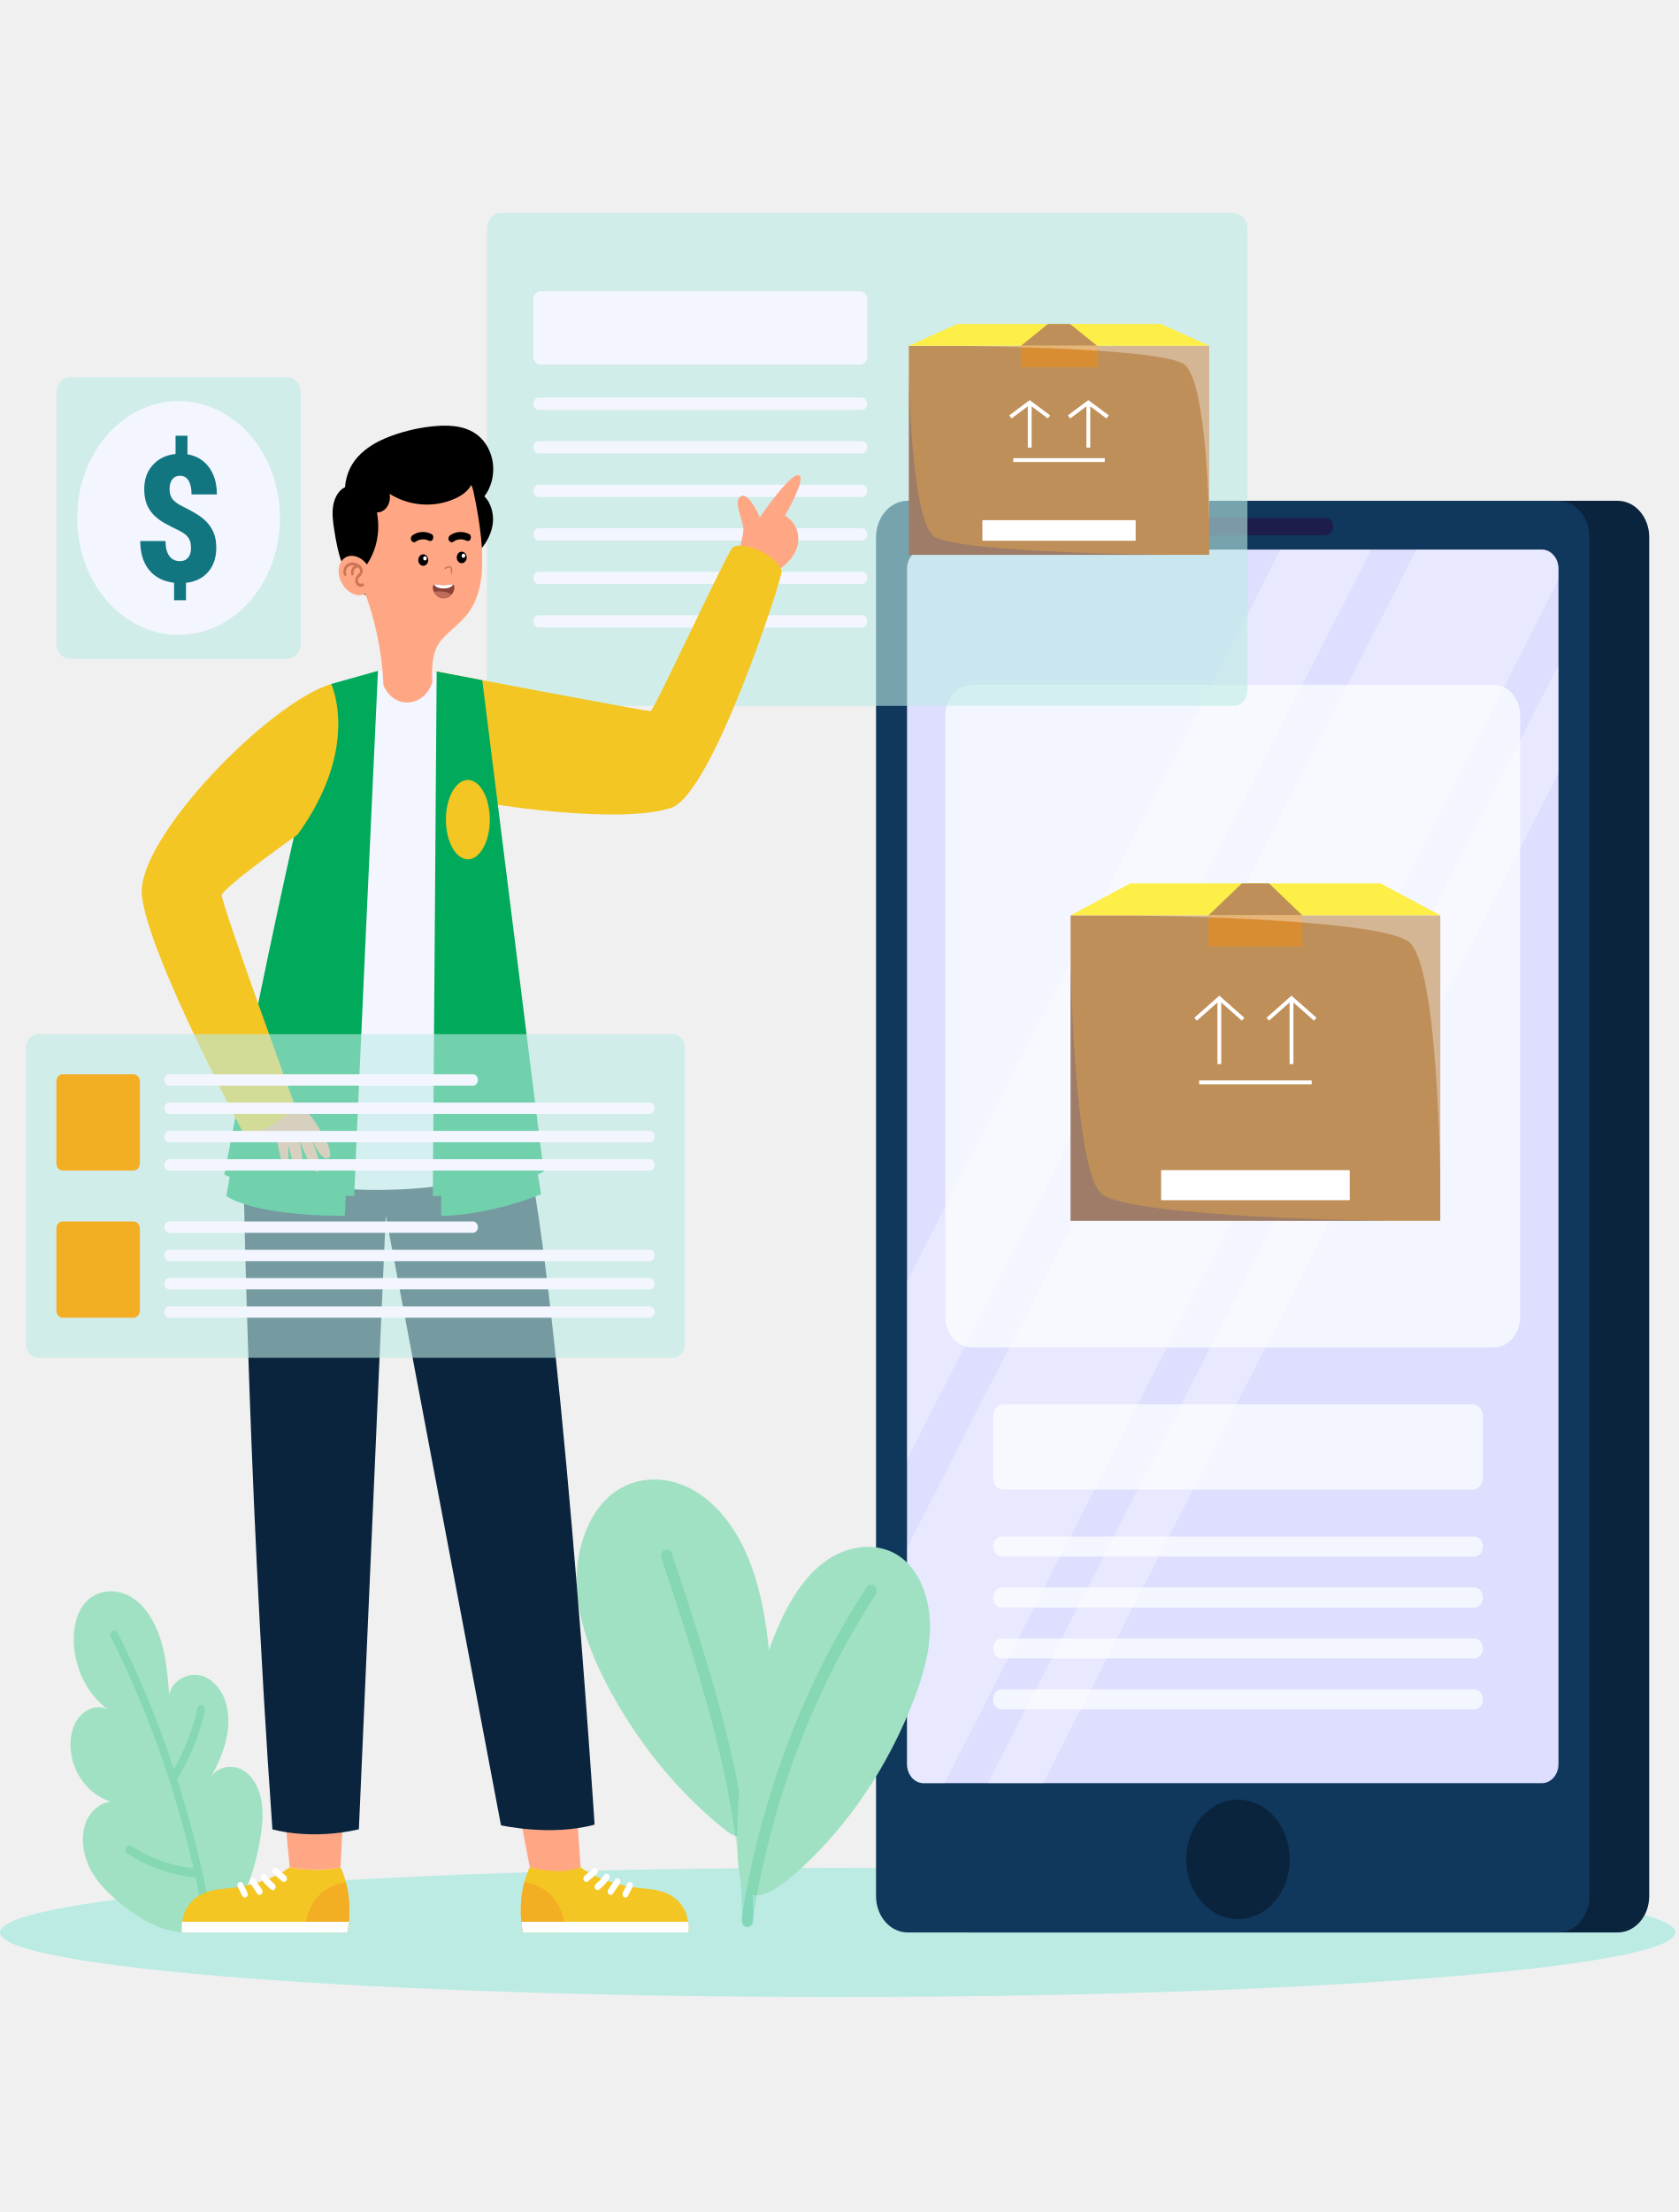
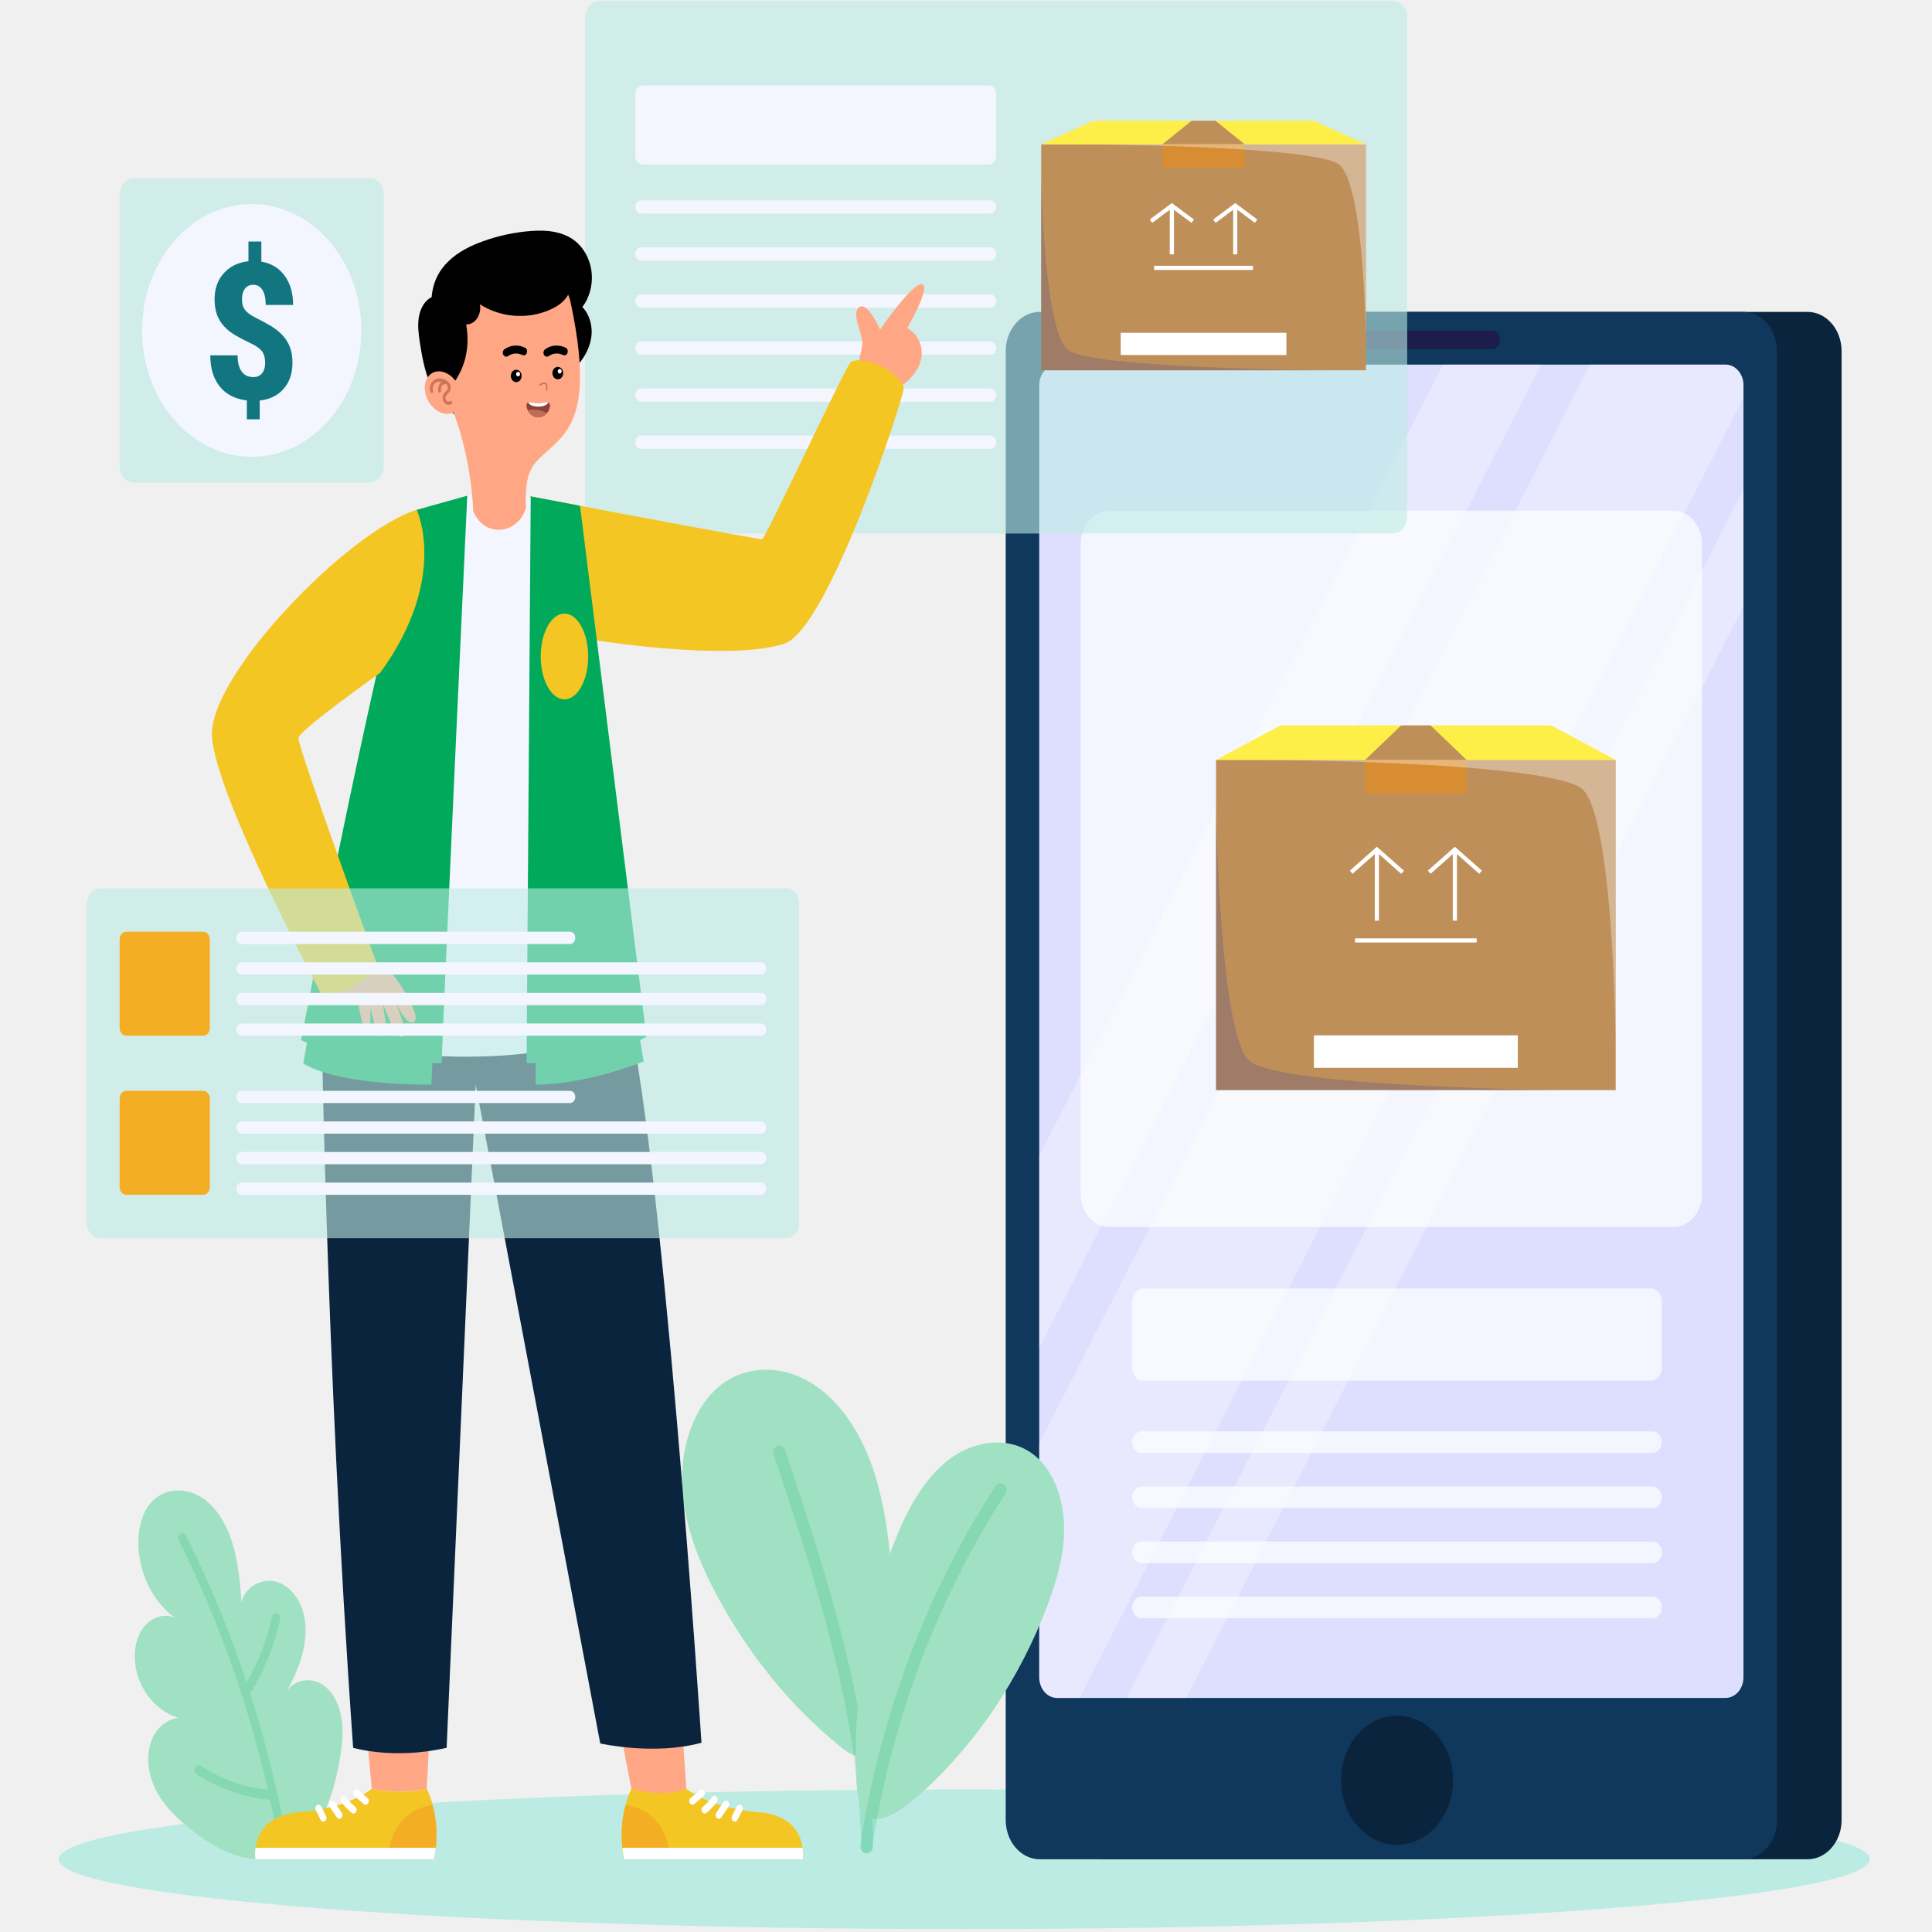
- <svg xmlns="http://www.w3.org/2000/svg" width="400" height="527" viewBox="0 0 495 527" fill="none">
+ <svg xmlns="http://www.w3.org/2000/svg" width="350" height="350" viewBox="0 0 495 527" fill="none">
  <path d="M247.011 526.208C383.431 526.208 494.022 517.679 494.022 507.158C494.022 496.636 383.431 488.107 247.011 488.107C110.591 488.107 0 496.636 0 507.158C0 517.679 110.591 526.208 247.011 526.208Z" fill="#BCEBE4" />
  <path d="M477.041 507.161H285.262C280.126 507.161 275.961 502.36 275.961 496.44V95.794C275.961 89.873 280.126 85.073 285.262 85.073H477.041C482.177 85.073 486.342 89.873 486.342 95.794V496.44C486.342 502.36 482.179 507.161 477.041 507.161Z" fill="#0A243D" />
  <path d="M459.415 507.161H267.635C262.499 507.161 258.334 502.36 258.334 496.44V95.794C258.334 89.873 262.499 85.073 267.635 85.073H459.414C464.55 85.073 468.715 89.873 468.715 95.794V496.44C468.716 502.36 464.551 507.161 459.415 507.161Z" fill="#10375C" />
  <path d="M459.577 105.084V457.525C459.577 460.641 457.386 463.154 454.683 463.154H272.358C271.813 463.154 271.302 463.049 270.814 462.866C268.872 462.133 267.475 460.025 267.475 457.525V105.084C267.475 101.982 269.667 99.456 272.358 99.456H454.683C457.386 99.456 459.577 101.982 459.577 105.084Z" fill="#DEDFFF" />
  <path d="M390.958 95.239H336.092C334.869 95.239 333.877 94.096 333.877 92.686C333.877 91.277 334.869 90.134 336.092 90.134H390.958C392.181 90.134 393.173 91.277 393.173 92.686C393.173 94.096 392.181 95.239 390.958 95.239Z" fill="#1C1D4A" />
  <path d="M365.067 503.206C373.501 503.206 380.338 495.325 380.338 485.603C380.338 475.882 373.501 468.001 365.067 468.001C356.633 468.001 349.796 475.882 349.796 485.603C349.796 495.325 356.633 503.206 365.067 503.206Z" fill="#0A243D" />
  <path d="M440.438 334.688H286.614C282.286 334.688 278.778 330.644 278.778 325.656V148.346C278.778 143.358 282.286 139.314 286.614 139.314H440.438C444.765 139.314 448.273 143.358 448.273 148.346V325.656C448.272 330.644 444.764 334.688 440.438 334.688Z" fill="#F4F6FF" />
  <path d="M434.223 376.603H295.91C294.217 376.603 292.844 375.02 292.844 373.068V355.005C292.844 353.054 294.217 351.471 295.91 351.471H434.223C435.917 351.471 437.29 353.054 437.29 355.005V373.068C437.29 375.02 435.918 376.603 434.223 376.603Z" fill="#F4F6FF" />
  <path d="M434.734 396.335H295.399C293.987 396.335 292.844 395.017 292.844 393.39C292.844 391.763 293.987 390.444 295.399 390.444H434.734C436.146 390.444 437.29 391.763 437.29 393.39C437.29 395.017 436.146 396.335 434.734 396.335Z" fill="#F4F6FF" />
  <path d="M434.734 411.356H295.399C293.987 411.356 292.844 410.038 292.844 408.411C292.844 406.784 293.987 405.465 295.399 405.465H434.734C436.146 405.465 437.29 406.784 437.29 408.411C437.29 410.036 436.146 411.356 434.734 411.356Z" fill="#F4F6FF" />
  <path d="M434.734 426.375H295.399C293.987 426.375 292.844 425.057 292.844 423.43C292.844 421.803 293.987 420.485 295.399 420.485H434.734C436.146 420.485 437.29 421.803 437.29 423.43C437.29 425.057 436.146 426.375 434.734 426.375Z" fill="#F4F6FF" />
  <path d="M434.734 441.396H295.399C293.987 441.396 292.844 440.078 292.844 438.451C292.844 436.824 293.987 435.506 295.399 435.506H434.734C436.146 435.506 437.29 436.824 437.29 438.451C437.29 440.077 436.146 441.396 434.734 441.396Z" fill="#F4F6FF" />
  <g opacity="0.3">
    <path d="M459.577 105.084V108.396L278.513 463.154H272.358C271.813 463.154 271.302 463.049 270.814 462.866C268.872 462.133 267.475 460.025 267.475 457.525V393.776L417.695 99.456H454.683C457.385 99.456 459.577 101.982 459.577 105.084Z" fill="white" />
    <path d="M459.577 133.503V165.352L307.585 463.154H291.323L459.577 133.503Z" fill="white" />
    <path d="M404.352 99.456L267.472 367.662V315.338L377.652 99.456H404.352Z" fill="white" />
  </g>
  <path d="M424.724 207.274H315.704V297.355H424.724V207.274Z" fill="#BF8F5A" />
  <path d="M407.129 197.87H333.297L315.704 207.274H424.724L407.129 197.87Z" fill="#FDEF47" />
  <path d="M352.567 237.915L359.574 231.725L366.575 237.915" stroke="white" stroke-width="1.132" stroke-miterlimit="10" />
  <path d="M359.574 231.725V251.137" stroke="white" stroke-width="1.132" stroke-miterlimit="10" />
  <path d="M373.848 237.915L380.852 231.725L387.859 237.915" stroke="white" stroke-width="1.132" stroke-miterlimit="10" />
  <path d="M380.852 231.725V251.137" stroke="white" stroke-width="1.132" stroke-miterlimit="10" />
  <path d="M353.617 256.53H386.812" stroke="white" stroke-width="1.132" stroke-miterlimit="10" />
  <path d="M398.024 282.411H342.401V291.27H398.024V282.411Z" fill="white" />
  <path d="M374.221 197.87H366.201L356.389 207.274H384.034L374.221 197.87Z" fill="#BF8F5A" />
  <path d="M384.034 207.274H356.389V216.48H384.034V207.274Z" fill="#D88D33" />
  <path opacity="0.35" d="M424.724 284.668C424.724 284.668 424.165 222.807 415.654 215.285C407.143 207.763 330.057 207.274 330.057 207.274H424.722V284.668H424.724Z" fill="white" />
  <path opacity="0.3" d="M315.704 219.96C315.704 219.96 316.572 282.091 324.774 289.338C332.975 296.588 410.37 297.356 410.37 297.356H315.705V219.96H315.704Z" fill="#505285" />
  <path opacity="0.6" d="M363.801 145.538H147.651C145.411 145.538 143.595 143.445 143.595 140.864V4.883C143.595 2.301 145.411 0.208 147.651 0.208H363.801C366.04 0.208 367.856 2.301 367.856 4.883V140.864C367.855 143.445 366.04 145.538 363.801 145.538Z" fill="#BCEBE4" />
  <path d="M253.727 44.881H159.307C158.203 44.881 157.309 43.849 157.309 42.578V25.621C157.309 24.35 158.204 23.319 159.307 23.319H253.728C254.832 23.319 255.726 24.35 255.726 25.621V42.577C255.726 43.849 254.831 44.881 253.727 44.881Z" fill="#F4F6FF" />
  <path d="M254.159 58.266H158.875C158.01 58.266 157.308 57.457 157.308 56.459C157.308 55.462 158.01 54.653 158.875 54.653H254.159C255.024 54.653 255.726 55.462 255.726 56.459C255.726 57.458 255.024 58.266 254.159 58.266Z" fill="#F4F6FF" />
  <path d="M254.159 71.098H158.875C158.01 71.098 157.308 70.289 157.308 69.292C157.308 68.294 158.01 67.485 158.875 67.485H254.159C255.024 67.485 255.726 68.294 255.726 69.292C255.726 70.289 255.024 71.098 254.159 71.098Z" fill="#F4F6FF" />
  <path d="M254.159 83.93H158.875C158.01 83.93 157.308 83.121 157.308 82.124C157.308 81.126 158.01 80.317 158.875 80.317H254.159C255.024 80.317 255.726 81.126 255.726 82.124C255.726 83.121 255.024 83.93 254.159 83.93Z" fill="#F4F6FF" />
  <path d="M254.159 96.763H158.875C158.01 96.763 157.308 95.954 157.308 94.956C157.308 93.959 158.01 93.15 158.875 93.15H254.159C255.024 93.15 255.726 93.959 255.726 94.956C255.726 95.954 255.024 96.763 254.159 96.763Z" fill="#F4F6FF" />
  <path d="M254.159 109.595H158.875C158.01 109.595 157.308 108.786 157.308 107.789C157.308 106.791 158.01 105.982 158.875 105.982H254.159C255.024 105.982 255.726 106.791 255.726 107.789C255.726 108.786 255.024 109.595 254.159 109.595Z" fill="#F4F6FF" />
  <path d="M254.159 122.426H158.875C158.01 122.426 157.308 121.617 157.308 120.619C157.308 119.622 158.01 118.813 158.875 118.813H254.159C255.024 118.813 255.726 119.622 255.726 120.619C255.726 121.618 255.024 122.426 254.159 122.426Z" fill="#F4F6FF" />
  <path d="M356.586 39.368H268.008V101.002H356.586V39.368Z" fill="#BF8F5A" />
  <path d="M342.291 32.934H282.302L268.008 39.367H356.586L342.291 32.934Z" fill="#FDEF47" />
  <path d="M297.959 60.333L303.652 56.098L309.341 60.333" stroke="white" stroke-width="1.132" stroke-miterlimit="10" />
  <path d="M303.652 56.098V69.379" stroke="white" stroke-width="1.132" stroke-miterlimit="10" />
  <path d="M315.25 60.333L320.94 56.098L326.634 60.333" stroke="white" stroke-width="1.132" stroke-miterlimit="10" />
  <path d="M320.94 56.098V69.379" stroke="white" stroke-width="1.132" stroke-miterlimit="10" />
  <path d="M298.812 73.069H325.783" stroke="white" stroke-width="1.132" stroke-miterlimit="10" />
  <path d="M334.892 90.778H289.699V96.839H334.892V90.778Z" fill="white" />
  <path d="M315.553 32.934H309.036L301.065 39.367H323.526L315.553 32.934Z" fill="#BF8F5A" />
  <path d="M323.526 39.368H301.065V45.666H323.526V39.368Z" fill="#D88D33" />
  <path opacity="0.35" d="M356.586 92.322C356.586 92.322 356.132 49.996 349.217 44.849C342.302 39.703 279.67 39.368 279.67 39.368H356.585V92.322H356.586Z" fill="white" />
  <path opacity="0.3" d="M268.008 48.048C268.008 48.048 268.713 90.558 275.377 95.516C282.04 100.478 344.924 101.003 344.924 101.003H268.009V48.048H268.008Z" fill="#505285" />
  <path d="M226.017 417.701C224.81 409.265 222.813 400.88 219.158 393.442C215.501 386.003 210.073 379.535 203.272 376.118C196.473 372.702 188.255 372.631 181.838 376.919C173.759 382.317 169.74 393.738 170.058 404.495C170.376 415.252 174.386 425.427 179.244 434.617C187.928 451.047 199.577 465.383 213.232 476.444C214.561 477.52 215.957 478.59 217.552 478.943C224.201 480.415 225.123 464.185 225.885 459.043C227.171 450.375 227.665 441.55 227.352 432.762C227.175 427.717 226.73 422.684 226.017 417.701Z" fill="#A0E1C3" />
  <path d="M222.2 503.581C221.899 489.049 219.929 474.647 216.974 460.535C214.003 446.348 210.031 432.467 205.716 418.755C203.266 410.963 200.7 403.219 198.129 395.479C197.377 393.214 194.289 394.454 195.043 396.725C199.554 410.309 204.053 423.907 207.939 437.749C211.777 451.416 215.032 465.336 216.983 479.539C218.089 487.596 218.771 495.728 218.94 503.884C218.989 506.31 222.25 506.004 222.2 503.581Z" fill="#01AA5A" fill-opacity="0.17" />
  <path d="M227.876 420.864C231.316 412.074 235.878 403.466 242.846 398.128C249.811 392.79 259.632 391.499 266.409 397.155C271.637 401.52 274.195 409.235 274.263 416.676C274.331 424.116 272.214 431.358 269.621 438.172C262.04 458.1 250.107 475.804 235.23 489.197C232.24 491.889 229.067 494.449 225.451 495.775C219.222 498.059 217.84 490.985 217.582 485.509C216.823 469.343 218.727 453.133 222.574 437.589C223.986 431.876 225.757 426.28 227.876 420.864Z" fill="#A0E1C3" />
  <path d="M257.686 404.846C256.85 404.283 255.98 404.705 255.449 405.523C248.194 416.686 241.831 428.607 236.459 441.106C231.078 453.623 226.662 466.703 223.315 480.129C221.424 487.715 219.882 495.411 218.683 503.181C218.528 504.183 218.918 505.213 219.825 505.499C220.616 505.749 221.681 505.19 221.836 504.183C223.945 490.518 227.131 477.082 231.352 464.082C235.543 451.174 240.77 438.714 246.919 426.894C250.41 420.184 254.203 413.687 258.272 407.425C258.802 406.609 258.387 405.317 257.686 404.846Z" fill="#01AA5A" fill-opacity="0.17" />
  <path d="M76.74 466.742C75.821 463.306 73.726 460.15 70.804 458.892C67.882 457.634 63.777 458.482 62.145 461.546C63.987 458.064 65.715 454.448 66.651 450.514C67.587 446.58 67.677 442.267 66.291 438.514C64.906 434.761 61.884 431.694 58.367 431.252C54.85 430.809 50.705 433.074 49.901 437.045C49.45 431.58 48.987 426.05 47.389 420.878C45.79 415.706 42.91 410.848 38.699 408.285C34.487 405.721 28.841 405.931 25.362 409.68C22.558 412.702 21.564 417.428 21.762 421.848C22.114 429.732 26.015 437.293 31.857 441.414C28.71 439.725 24.702 441.387 22.663 444.625C20.623 447.862 20.356 452.267 21.31 456.114C22.823 462.217 27.419 467.078 32.736 468.597C29.726 468.839 26.783 471.194 25.451 474.413C23.679 478.695 24.378 483.928 26.411 488.053C28.443 492.177 31.648 495.36 34.978 498.144C39.477 501.906 44.423 505.151 49.854 506.513C55.285 507.874 61.273 507.175 65.872 503.576C72.463 498.419 75.852 486.506 77.06 477.429C77.534 473.876 77.659 470.178 76.74 466.742Z" fill="#A0E1C3" />
  <path d="M61.408 497.769C59.046 485.58 55.95 473.592 52.201 461.88C52.277 461.805 52.351 461.723 52.416 461.618C56.141 455.64 58.853 448.867 60.403 441.728C60.757 440.093 58.568 439.395 58.212 441.031C56.821 447.439 54.462 453.473 51.261 458.936C48.629 450.989 45.691 443.177 42.441 435.535C40.026 429.859 37.438 424.284 34.696 418.809C33.965 417.351 32.002 418.668 32.734 420.13C42.244 439.116 49.798 459.36 55.171 480.393C55.835 482.996 56.46 485.611 57.057 488.236C50.625 487.573 44.378 485.334 38.753 481.666C37.479 480.836 36.333 483.097 37.607 483.927C43.766 487.941 50.606 490.309 57.656 490.921C58.203 493.427 58.729 495.941 59.217 498.463C59.536 500.109 61.727 499.414 61.408 497.769Z" fill="#01AA5A" fill-opacity="0.17" />
  <path d="M153.715 503.649L153.764 504.016C153.811 504.562 153.87 505.086 153.957 505.654C154.053 506.121 154.13 506.635 154.218 507.158H202.981C202.981 507.158 203.058 506.578 203.058 505.665C203.038 505.197 203.01 504.65 202.923 504.015C202.903 503.904 202.894 503.77 202.854 503.647C202.323 500.483 200.322 496.115 193.663 494.712C193.344 494.623 193.005 494.578 192.638 494.522H192.61C192.088 494.433 191.566 494.377 191.005 494.322C190.821 494.31 190.637 494.288 190.455 494.277C177.117 493.074 171.21 487.916 171.21 487.916C171.21 487.916 163.478 489.698 156.229 487.916C156.229 487.916 155.379 489.541 154.624 492.371C154.509 492.851 154.383 493.362 154.267 493.908C154.237 494.009 154.218 494.12 154.19 494.242C154.141 494.454 154.102 494.699 154.063 494.944C154.054 495.01 154.035 495.099 154.035 495.166C154.035 495.222 154.006 495.245 154.006 495.289C153.812 496.448 153.667 497.717 153.609 499.088C153.55 500.517 153.56 502.044 153.715 503.649Z" fill="#F3C623" />
  <path d="M153.715 503.649L153.764 504.016C153.811 504.562 153.87 505.086 153.957 505.654C154.053 506.121 154.13 506.634 154.218 507.158H166.522C166.822 503.113 165.218 498.958 162.569 496.251C160.375 494.012 157.543 492.742 154.624 492.374C154.509 492.853 154.383 493.365 154.267 493.911C154.237 494.012 154.218 494.123 154.19 494.245C154.141 494.457 154.102 494.701 154.063 494.946C154.054 495.013 154.035 495.102 154.035 495.169C154.035 495.225 154.006 495.247 154.006 495.292C153.812 496.45 153.667 497.72 153.609 499.091C153.55 500.517 153.56 502.044 153.715 503.649Z" fill="#F3AE23" />
  <path d="M176.049 488.372C175.883 488.197 175.665 488.066 175.433 488.078C175.187 488.091 175.008 488.197 174.816 488.372C174.682 488.495 174.547 488.616 174.413 488.738C173.77 489.308 173.116 489.863 172.45 490.4C172.261 490.553 172.113 490.737 172.05 491.001C171.992 491.242 172.018 491.561 172.137 491.775C172.375 492.201 172.93 492.457 173.329 492.135C174.256 491.387 175.161 490.604 176.048 489.793C176.212 489.643 176.304 489.311 176.304 489.082C176.305 488.837 176.209 488.543 176.049 488.372Z" fill="white" />
  <path d="M179.501 490.162C179.176 489.816 178.586 489.737 178.269 490.162C177.631 491.018 176.919 491.796 176.148 492.489C176.024 492.597 175.9 492.704 175.774 492.807C175.585 492.962 175.437 493.143 175.373 493.408C175.316 493.649 175.342 493.969 175.461 494.182C175.698 494.606 176.255 494.867 176.653 494.542C177.702 493.687 178.665 492.705 179.501 491.584C179.655 491.378 179.757 491.152 179.757 490.873C179.757 490.627 179.662 490.332 179.501 490.162Z" fill="white" />
  <path d="M182.674 491.46C182.509 491.285 182.291 491.154 182.058 491.166C181.844 491.178 181.58 491.255 181.441 491.46L179.464 494.39C179.315 494.61 179.208 494.809 179.208 495.101C179.208 495.347 179.304 495.641 179.464 495.811C179.63 495.987 179.848 496.118 180.081 496.106C180.294 496.096 180.559 496.017 180.697 495.811L182.674 492.882C182.823 492.662 182.93 492.463 182.93 492.171C182.93 491.925 182.835 491.63 182.674 491.46Z" fill="white" />
  <path d="M186.194 492.408C185.776 492.154 185.247 492.284 185.001 492.768C184.561 493.638 184.12 494.505 183.679 495.375C183.449 495.829 183.576 496.495 183.992 496.749C184.41 497.003 184.939 496.873 185.184 496.389C185.625 495.521 186.065 494.652 186.505 493.783C186.737 493.329 186.61 492.661 186.194 492.408Z" fill="white" />
  <path d="M153.757 504.023C153.814 504.553 153.869 505.094 153.964 505.646C154.048 506.133 154.124 506.641 154.226 507.161H202.977C202.977 507.161 203.061 506.587 203.061 505.667C203.042 505.191 203.015 504.639 202.92 504.023H153.757Z" fill="white" />
  <path d="M102.92 503.649L102.872 504.016C102.823 504.562 102.765 505.086 102.679 505.654C102.582 506.121 102.505 506.635 102.417 507.158H53.655C53.655 507.158 53.578 506.578 53.578 505.665C53.597 505.197 53.625 504.65 53.713 504.015C53.732 503.904 53.741 503.77 53.781 503.647C54.312 500.483 56.313 496.115 62.972 494.712C63.292 494.623 63.63 494.578 63.997 494.522H64.026C64.549 494.433 65.07 494.377 65.631 494.322C65.815 494.31 65.999 494.288 66.182 494.277C79.52 493.074 85.426 487.916 85.426 487.916C85.426 487.916 93.159 489.698 100.407 487.916C100.407 487.916 101.258 489.541 102.012 492.371C102.128 492.851 102.254 493.362 102.37 493.908C102.399 494.009 102.418 494.12 102.447 494.242C102.496 494.454 102.534 494.699 102.573 494.944C102.582 495.01 102.601 495.099 102.601 495.166C102.601 495.222 102.631 495.245 102.631 495.289C102.824 496.448 102.969 497.717 103.027 499.088C103.084 500.517 103.075 502.044 102.92 503.649Z" fill="#F3C623" />
  <path d="M102.921 503.649L102.872 504.016C102.823 504.562 102.765 505.086 102.679 505.654C102.582 506.121 102.505 506.634 102.417 507.158H90.113C89.813 503.113 91.418 498.958 94.066 496.251C96.26 494.012 99.092 492.742 102.011 492.374C102.127 492.853 102.253 493.365 102.369 493.911C102.398 494.012 102.417 494.123 102.446 494.245C102.495 494.457 102.533 494.701 102.572 494.946C102.581 495.013 102.6 495.102 102.6 495.169C102.6 495.225 102.63 495.247 102.63 495.292C102.823 496.45 102.968 497.72 103.026 499.091C103.084 500.517 103.075 502.044 102.921 503.649Z" fill="#F3AE23" />
  <path d="M80.585 488.372C80.751 488.197 80.969 488.066 81.202 488.078C81.447 488.091 81.626 488.197 81.818 488.372C81.952 488.495 82.088 488.616 82.222 488.738C82.864 489.308 83.518 489.863 84.184 490.4C84.374 490.553 84.521 490.737 84.585 491.001C84.643 491.242 84.617 491.561 84.497 491.775C84.259 492.201 83.705 492.457 83.305 492.135C82.378 491.387 81.473 490.604 80.586 489.793C80.423 489.643 80.331 489.311 80.331 489.082C80.329 488.837 80.425 488.543 80.585 488.372Z" fill="white" />
  <path d="M77.133 490.162C77.459 489.816 78.048 489.737 78.365 490.162C79.003 491.018 79.715 491.796 80.486 492.489C80.61 492.597 80.734 492.704 80.86 492.807C81.048 492.962 81.197 493.143 81.261 493.408C81.319 493.649 81.293 493.969 81.173 494.182C80.936 494.606 80.379 494.867 79.981 494.542C78.933 493.687 77.97 492.705 77.133 491.584C76.98 491.378 76.877 491.152 76.877 490.873C76.878 490.627 76.973 490.332 77.133 490.162Z" fill="white" />
  <path d="M73.96 491.46C74.126 491.285 74.344 491.154 74.576 491.166C74.79 491.178 75.055 491.255 75.193 491.46L77.17 494.39C77.319 494.61 77.426 494.809 77.426 495.101C77.426 495.347 77.33 495.641 77.17 495.811C77.004 495.987 76.786 496.118 76.554 496.106C76.34 496.096 76.076 496.017 75.937 495.811L73.96 492.882C73.811 492.662 73.704 492.463 73.704 492.171C73.705 491.925 73.8 491.63 73.96 491.46Z" fill="white" />
  <path d="M70.441 492.408C70.858 492.154 71.388 492.284 71.633 492.768C72.074 493.638 72.514 494.505 72.955 495.375C73.185 495.829 73.058 496.495 72.642 496.749C72.225 497.003 71.695 496.873 71.45 496.389C71.01 495.521 70.569 494.652 70.129 493.783C69.898 493.329 70.025 492.661 70.441 492.408Z" fill="white" />
  <path d="M102.879 504.023C102.822 504.553 102.766 505.094 102.672 505.646C102.588 506.133 102.512 506.641 102.409 507.161H53.657C53.657 507.161 53.573 506.587 53.573 505.667C53.592 505.191 53.62 504.639 53.714 504.023H102.879Z" fill="white" />
  <path d="M85.425 487.917C85.425 487.917 70.412 335.983 74.892 270.839H111.479C111.479 270.839 106.342 373.47 100.406 487.917C100.406 487.917 94.054 489.62 85.425 487.917Z" fill="#FFA785" />
  <path d="M111.479 270.839C125.76 327.821 156.227 487.917 156.227 487.917C156.227 487.917 164.925 490.553 171.208 487.917C171.208 487.917 163.574 368.463 151.336 270.839H111.479Z" fill="#FFA785" />
  <path d="M71.541 269.016C71.541 269.016 72.714 369.545 80.33 476.749C80.33 476.749 91.352 480.087 105.83 476.749L113.756 295.869L147.733 475.571C147.733 475.571 162.413 478.909 175.343 475.375C175.343 475.375 164.411 307.892 154.191 271.961L71.541 269.016Z" fill="#0A243D" />
  <path d="M218.582 100.22C217.799 97.928 219.487 95.396 219.172 92.841C218.858 90.286 216.279 85.315 218.365 83.806C220.695 82.12 224.068 89.913 224.068 89.913C224.068 89.913 233.418 76.214 235.699 77.621C237.668 78.836 231.478 89.46 231.478 89.46C231.478 89.46 235.977 91.716 235.357 97.317C234.781 102.512 229.07 105.773 229.07 105.773L218.582 100.22Z" fill="#FFA785" />
  <path d="M127.934 135.238C159.463 141.266 190.882 147.121 191.851 147.084C192.821 147.048 214.761 99.52 216.124 98.734C219.572 96.747 229.665 101.525 230.517 105.858C230.815 107.374 210.128 171.653 197.882 175.605C182.451 180.583 145.425 174.479 145.425 174.479L127.934 135.238Z" fill="#F3C623" />
  <path d="M68.836 281.03C70.22 284.404 116.378 295.363 154.098 281.148C155.421 280.649 142.332 141.004 142.332 141.004L127.643 135.122L113.003 134.775L97.662 139.07C97.662 139.07 66.603 275.587 68.836 281.03Z" fill="#F4F6FF" />
  <path d="M130.104 286.588V295.865C130.104 295.865 142.369 296.209 159.572 289.533L158.21 281.286L130.104 286.588Z" fill="#01AA5A" />
  <path d="M128.767 135.397L127.634 290.024C127.634 290.024 146.371 290.158 160.339 282.826L142.215 137.958L128.767 135.397Z" fill="#01AA5A" />
  <path d="M144.439 179.07C144.439 185.53 141.541 190.768 137.967 190.768C134.392 190.768 131.495 185.53 131.495 179.07C131.495 172.61 134.393 167.373 137.967 167.373C141.541 167.373 144.439 172.61 144.439 179.07Z" fill="#F3C623" />
  <path d="M68.198 281.875L66.738 290.024C66.738 290.024 73.893 295.865 101.679 295.865L102.063 287.25L68.198 281.875Z" fill="#01AA5A" />
  <path d="M111.457 135.208C111.457 135.208 104.809 278.047 104.468 290.024C104.468 290.024 79.088 289.631 66.142 283.741C66.142 283.741 84.041 188.974 97.662 139.069L111.457 135.208Z" fill="#01AA5A" />
  <path d="M81.689 261.169C82.82 261.596 82.953 263.359 84.747 264.244C86.541 265.128 89.889 264.694 91.082 265.789C92.274 266.883 99.098 277.162 96.999 278.714C94.901 280.268 92.233 273.771 92.07 273.77C91.905 273.769 95.622 281.67 93.791 282.743C91.962 283.817 88.73 274.118 88.514 274.168C88.298 274.218 90.283 281.987 88.405 282.518C86.525 283.05 85.262 275.291 85.058 275.246C84.855 275.201 85.519 281.183 84.158 281.25C82.795 281.316 81.914 273.839 81.608 273.771C81.303 273.703 78.343 274.559 76.173 273.435C74.004 272.31 72.174 266.765 73.216 265.005C74.256 263.244 80.217 260.614 81.689 261.169Z" fill="#FFA785" />
  <path d="M97.662 139.069C78.862 144.924 40.793 184.39 41.815 200.884C42.837 217.377 72.05 271.961 72.05 271.961C72.05 271.961 82.836 270.243 86.784 262.88C86.784 262.88 65.142 203.534 65.397 201.326C65.653 199.118 87.746 183.491 87.746 183.491C106.521 157.589 97.662 139.069 97.662 139.069Z" fill="#F3C623" />
  <path d="M108.184 113.072C105.113 111.399 102.806 108.217 101.326 104.693C99.846 101.169 99.117 97.296 98.528 93.44C98.176 91.138 97.869 88.769 98.255 86.472C98.64 84.177 99.848 81.933 101.736 81.078C102.071 77.023 103.692 73.766 106.421 71.177C109.148 68.587 112.478 66.977 115.854 65.772C120.062 64.269 124.423 63.34 128.817 63.007C133.329 62.667 138.237 63.112 141.699 66.464C143.836 68.535 145.21 71.619 145.426 74.826C145.642 78.035 144.695 81.326 142.859 83.75C144.743 85.661 145.67 88.826 145.328 91.69C144.986 94.556 143.634 97.17 141.877 99.234C140.12 101.299 137.973 102.864 135.774 104.258C127.584 109.458 116.637 117.678 108.184 113.072Z" fill="black" />
  <path d="M106.623 109.742C106.623 109.742 112.395 122.367 113.08 139.472C116.421 147.1 125.47 145.553 127.488 138.498C127.159 131.996 128.051 128.902 129.778 126.586C129.919 126.391 130.06 126.218 130.21 126.035C130.313 125.905 130.416 125.786 130.529 125.667C130.735 125.429 130.971 125.213 131.195 124.975C132.753 123.427 134.715 121.967 136.939 119.511C139.549 116.655 141.435 112.792 142.027 106.809C142.036 106.723 142.045 106.637 142.055 106.55C142.064 106.398 142.074 106.258 142.084 106.107C142.093 106.041 142.093 105.977 142.103 105.911C142.516 100.188 141.83 92.594 139.579 82.163C137.241 71.344 114.114 68.206 108.294 82.412C105.9 88.276 106.623 109.742 106.623 109.742Z" fill="#FFA785" />
  <path d="M139.636 78.798C139.25 80.223 138.413 81.45 137.4 82.382C136.387 83.314 135.204 83.97 133.994 84.5C127.833 87.195 120.662 86.636 114.873 83.009C115.217 84.271 114.834 85.793 114.143 86.848C113.451 87.903 112.303 88.54 111.156 88.501C111.792 91.893 111.643 95.498 110.622 98.763C109.601 102.028 107.771 104.951 105.403 107.095C104.562 103.273 103.822 99.671 103.491 95.747C103.159 91.823 103.358 87.778 104.555 84.084C106.139 79.194 109.446 75.148 113.442 72.695C117.44 70.243 122.084 69.336 126.598 69.751C129.35 70.004 132.099 70.749 134.526 72.267C136.95 73.783 138.514 75.89 139.636 78.798Z" fill="black" />
  <path d="M123.344 102.64C123.391 103.574 124.086 104.287 124.897 104.232C125.707 104.177 126.326 103.376 126.278 102.441C126.23 101.508 125.535 100.795 124.725 100.851C123.914 100.905 123.296 101.707 123.344 102.64Z" fill="black" />
  <path d="M124.786 102.078C124.803 102.419 125.058 102.681 125.355 102.66C125.651 102.64 125.878 102.346 125.86 102.004C125.843 101.663 125.588 101.402 125.291 101.422C124.995 101.441 124.769 101.736 124.786 102.078Z" fill="white" />
  <path d="M134.689 101.869C134.736 102.803 135.432 103.516 136.242 103.461C137.052 103.406 137.67 102.605 137.622 101.67C137.574 100.737 136.879 100.024 136.068 100.08C135.26 100.134 134.641 100.936 134.689 101.869Z" fill="black" />
  <path d="M136.132 101.306C136.149 101.648 136.404 101.91 136.701 101.889C136.997 101.869 137.223 101.575 137.206 101.233C137.189 100.891 136.934 100.63 136.637 100.651C136.341 100.672 136.115 100.965 136.132 101.306Z" fill="white" />
  <path d="M127.733 110.094C128.13 109.246 129.385 109.983 130.821 109.983C132.256 109.983 133.511 109.246 133.908 110.094C134.411 111.167 133.173 113.834 130.821 113.834C128.469 113.834 127.23 111.166 127.733 110.094Z" fill="#8E4136" />
  <path d="M127.934 111.868C128.384 111.801 128.863 111.76 129.369 111.76C131.041 111.76 132.471 112.156 133.138 112.724C132.59 113.352 131.811 113.834 130.821 113.834C129.408 113.834 128.407 112.869 127.934 111.868Z" fill="#C16B5B" />
  <path d="M130.822 110.912C129.54 110.912 128.451 110.561 128.053 109.764C128.62 109.501 129.662 109.981 130.822 109.981C131.982 109.981 133.024 109.501 133.59 109.764C133.192 110.562 132.103 110.912 130.822 110.912Z" fill="white" />
  <path d="M133.101 106.578C133.184 106.573 133.257 106.505 133.277 106.407C133.567 104.941 133.116 104.478 132.688 104.351C132.253 104.223 131.748 104.384 131.187 104.837C131.101 104.907 131.08 105.045 131.141 105.146C131.203 105.246 131.324 105.268 131.409 105.2C131.871 104.825 132.27 104.683 132.591 104.78C132.976 104.893 133.081 105.409 132.903 106.308C132.881 106.426 132.944 106.545 133.049 106.573C133.065 106.578 133.084 106.579 133.101 106.578Z" fill="#CC7656" />
  <path d="M138.404 94.9C136.575 93.954 134.435 94.032 132.71 95.256C132.288 95.556 132.088 96.248 132.37 96.752C132.643 97.24 133.214 97.466 133.668 97.145C133.841 97.022 134.02 96.917 134.202 96.812C134.221 96.803 134.217 96.805 134.229 96.799C134.262 96.785 134.294 96.769 134.327 96.755C134.399 96.725 134.47 96.696 134.543 96.67C134.736 96.599 134.933 96.541 135.133 96.497C135.183 96.486 135.503 96.395 135.256 96.469C135.338 96.445 135.437 96.448 135.521 96.442C135.711 96.427 135.901 96.425 136.091 96.435C136.192 96.441 136.293 96.452 136.394 96.462C136.406 96.463 136.409 96.463 136.417 96.463C136.432 96.467 136.451 96.471 136.481 96.476C136.668 96.514 136.853 96.562 137.035 96.624C137.131 96.657 137.228 96.693 137.323 96.734C137.361 96.749 137.398 96.767 137.436 96.784C137.442 96.787 137.439 96.785 137.448 96.79C137.45 96.791 137.454 96.791 137.456 96.793C137.459 96.794 137.462 96.795 137.465 96.797C137.462 96.795 137.463 96.795 137.459 96.794C137.909 97.022 138.492 96.954 138.746 96.399C138.963 95.918 138.887 95.15 138.404 94.9Z" fill="black" />
  <path d="M127.307 94.9C125.478 93.954 123.338 94.032 121.613 95.256C121.191 95.556 120.991 96.248 121.273 96.752C121.547 97.24 122.119 97.466 122.571 97.145C122.745 97.022 122.924 96.917 123.106 96.812C123.125 96.803 123.121 96.805 123.132 96.799C123.165 96.785 123.198 96.769 123.231 96.755C123.303 96.725 123.374 96.696 123.447 96.67C123.64 96.599 123.837 96.541 124.036 96.497C124.086 96.486 124.407 96.395 124.16 96.469C124.242 96.445 124.341 96.448 124.426 96.442C124.616 96.427 124.806 96.425 124.996 96.435C125.097 96.441 125.198 96.452 125.299 96.462C125.311 96.463 125.314 96.463 125.322 96.463C125.337 96.467 125.356 96.471 125.387 96.476C125.574 96.514 125.759 96.562 125.941 96.624C126.039 96.657 126.134 96.693 126.229 96.734C126.267 96.749 126.304 96.767 126.342 96.784C126.349 96.787 126.345 96.785 126.354 96.79C126.356 96.791 126.36 96.791 126.362 96.793C126.366 96.794 126.368 96.795 126.371 96.797C126.368 96.795 126.369 96.795 126.366 96.794C126.815 97.022 127.398 96.954 127.652 96.399C127.866 95.918 127.79 95.15 127.307 94.9Z" fill="black" />
  <path d="M101.633 110.573C103.734 113.138 106.868 113.659 108.634 111.737C110.4 109.815 110.128 106.178 108.028 103.613C105.927 101.049 102.792 100.528 101.026 102.449C99.262 104.372 99.532 108.009 101.633 110.573Z" fill="#FFA785" />
  <path d="M102.376 103.684C103.184 103.118 104.298 103.066 105.354 103.548C105.881 103.787 106.27 104.096 106.544 104.49C106.908 105.013 107.036 105.692 106.878 106.261C106.739 106.773 106.409 107.12 106.117 107.428C105.907 107.65 105.709 107.86 105.602 108.102C105.439 108.474 105.511 108.974 105.769 109.266C106.027 109.556 106.461 109.627 106.781 109.431C106.969 109.314 107.201 109.396 107.301 109.612C107.401 109.827 107.33 110.097 107.144 110.212C106.94 110.339 106.714 110.408 106.484 110.423C106.029 110.454 105.562 110.271 105.232 109.899C104.735 109.339 104.604 108.416 104.917 107.703C105.086 107.318 105.359 107.03 105.598 106.776C105.839 106.521 106.067 106.28 106.146 105.993C106.225 105.706 106.146 105.333 105.944 105.043C105.863 104.926 105.754 104.823 105.636 104.723C105.254 104.746 104.785 104.913 104.559 105.232C104.306 105.594 104.203 106.098 104.291 106.551C104.338 106.789 104.208 107.026 104.001 107.08C103.98 107.086 103.959 107.089 103.938 107.09C103.754 107.103 103.584 106.96 103.542 106.746C103.4 106.024 103.557 105.251 103.962 104.675C104.113 104.461 104.307 104.31 104.513 104.184C103.868 104.03 103.244 104.112 102.773 104.441C102.192 104.846 101.787 105.822 102.135 106.569C102.235 106.785 102.164 107.053 101.978 107.169C101.791 107.284 101.559 107.203 101.458 106.987C100.953 105.899 101.373 104.386 102.376 103.684Z" fill="#CC7656" />
  <path opacity="0.6" d="M198.414 337.746H11.247C9.277 337.746 7.68 335.905 7.68 333.634V246.435C7.68 244.164 9.277 242.323 11.247 242.323H198.414C200.385 242.323 201.981 244.164 201.981 246.435V333.634C201.981 335.905 200.385 337.746 198.414 337.746Z" fill="#BCEBE4" />
  <path d="M39.42 282.518H18.451C17.447 282.518 16.634 281.581 16.634 280.424V256.251C16.634 255.094 17.447 254.157 18.451 254.157H39.421C40.425 254.157 41.238 255.095 41.238 256.251V280.424C41.238 281.579 40.424 282.518 39.42 282.518Z" fill="#F3AE23" />
  <path d="M139.476 257.492H49.921C49.121 257.492 48.474 256.745 48.474 255.823C48.474 254.902 49.123 254.156 49.921 254.156H139.476C140.276 254.156 140.923 254.903 140.923 255.823C140.924 256.746 140.276 257.492 139.476 257.492Z" fill="#F4F6FF" />
  <path d="M191.581 265.835H49.922C49.123 265.835 48.475 265.087 48.475 264.166C48.475 263.244 49.124 262.497 49.922 262.497H191.581C192.381 262.497 193.029 263.244 193.029 264.166C193.029 265.087 192.381 265.835 191.581 265.835Z" fill="#F4F6FF" />
  <path d="M191.581 274.176H49.922C49.123 274.176 48.475 273.428 48.475 272.507C48.475 271.585 49.124 270.838 49.922 270.838H191.581C192.381 270.838 193.029 271.585 193.029 272.507C193.029 273.43 192.381 274.176 191.581 274.176Z" fill="#F4F6FF" />
  <path d="M191.581 282.518H49.922C49.123 282.518 48.475 281.771 48.475 280.849C48.475 279.928 49.124 279.181 49.922 279.181H191.581C192.381 279.181 193.029 279.929 193.029 280.849C193.029 281.771 192.381 282.518 191.581 282.518Z" fill="#F4F6FF" />
  <path d="M39.42 325.913H18.451C17.447 325.913 16.634 324.974 16.634 323.819V299.646C16.634 298.489 17.447 297.552 18.451 297.552H39.421C40.425 297.552 41.238 298.49 41.238 299.646V323.819C41.238 324.974 40.424 325.913 39.42 325.913Z" fill="#F3AE23" />
  <path d="M139.476 300.888H49.921C49.121 300.888 48.474 300.14 48.474 299.219C48.474 298.297 49.123 297.55 49.921 297.55H139.476C140.276 297.55 140.923 298.297 140.923 299.219C140.924 300.141 140.276 300.888 139.476 300.888Z" fill="#F4F6FF" />
  <path d="M191.581 309.23H49.922C49.123 309.23 48.475 308.482 48.475 307.561C48.475 306.639 49.124 305.892 49.922 305.892H191.581C192.381 305.892 193.029 306.639 193.029 307.561C193.029 308.482 192.381 309.23 191.581 309.23Z" fill="#F4F6FF" />
  <path d="M191.581 317.571H49.922C49.123 317.571 48.475 316.824 48.475 315.902C48.475 314.981 49.124 314.233 49.922 314.233H191.581C192.381 314.233 193.029 314.981 193.029 315.902C193.029 316.825 192.381 317.571 191.581 317.571Z" fill="#F4F6FF" />
  <path d="M191.581 325.913H49.922C49.123 325.913 48.475 325.166 48.475 324.244C48.475 323.323 49.124 322.576 49.922 322.576H191.581C192.381 322.576 193.029 323.324 193.029 324.244C193.029 325.166 192.381 325.913 191.581 325.913Z" fill="#F4F6FF" />
  <path opacity="0.6" d="M84.724 131.661H20.593C18.406 131.661 16.634 129.618 16.634 127.097V53.172C16.634 50.651 18.406 48.608 20.593 48.608H84.726C86.913 48.608 88.686 50.651 88.686 53.172V127.097C88.686 129.617 86.912 131.661 84.724 131.661Z" fill="#BCEBE4" />
  <path d="M52.659 124.593C69.169 124.593 82.553 109.165 82.553 90.134C82.553 71.103 69.169 55.675 52.659 55.675C36.149 55.675 22.765 71.103 22.765 90.134C22.765 109.165 36.149 124.593 52.659 124.593Z" fill="#F4F6FF" />
  <path d="M56.329 98.989C56.329 97.648 56.042 96.594 55.467 95.829C54.893 95.065 53.883 94.342 52.439 93.663C50.994 92.984 49.66 92.295 48.437 91.599C47.214 90.902 46.16 90.095 45.275 89.178C44.391 88.261 43.712 87.199 43.241 85.992C42.77 84.785 42.534 83.324 42.534 81.608C42.534 78.738 43.374 76.371 45.054 74.511C46.734 72.651 48.974 71.567 51.774 71.262V65.884H55.289V71.364C57.986 71.822 60.105 73.101 61.645 75.199C63.185 77.298 63.956 79.96 63.956 83.188H56.484C56.484 81.421 56.188 80.062 55.599 79.111C55.01 78.159 54.169 77.684 53.079 77.684C52.106 77.684 51.351 78.036 50.812 78.742C50.274 79.447 50.005 80.42 50.005 81.659C50.005 82.916 50.315 83.915 50.934 84.653C51.553 85.393 52.548 86.097 53.918 86.768C55.289 87.44 56.583 88.136 57.799 88.858C59.015 89.58 60.064 90.4 60.949 91.317C61.834 92.235 62.526 93.306 63.027 94.528C63.528 95.751 63.779 97.221 63.779 98.937C63.779 101.842 62.98 104.212 61.381 106.048C59.782 107.883 57.603 108.952 54.847 109.259V114.381H51.333V109.233C48.12 108.842 45.654 107.571 43.937 105.423C42.22 103.274 41.362 100.441 41.362 96.924H48.813C48.813 98.861 49.185 100.335 49.929 101.346C50.673 102.356 51.731 102.862 53.102 102.862C54.105 102.862 54.893 102.517 55.467 101.83C56.042 101.143 56.329 100.196 56.329 98.989Z" fill="#127681" />
</svg>
